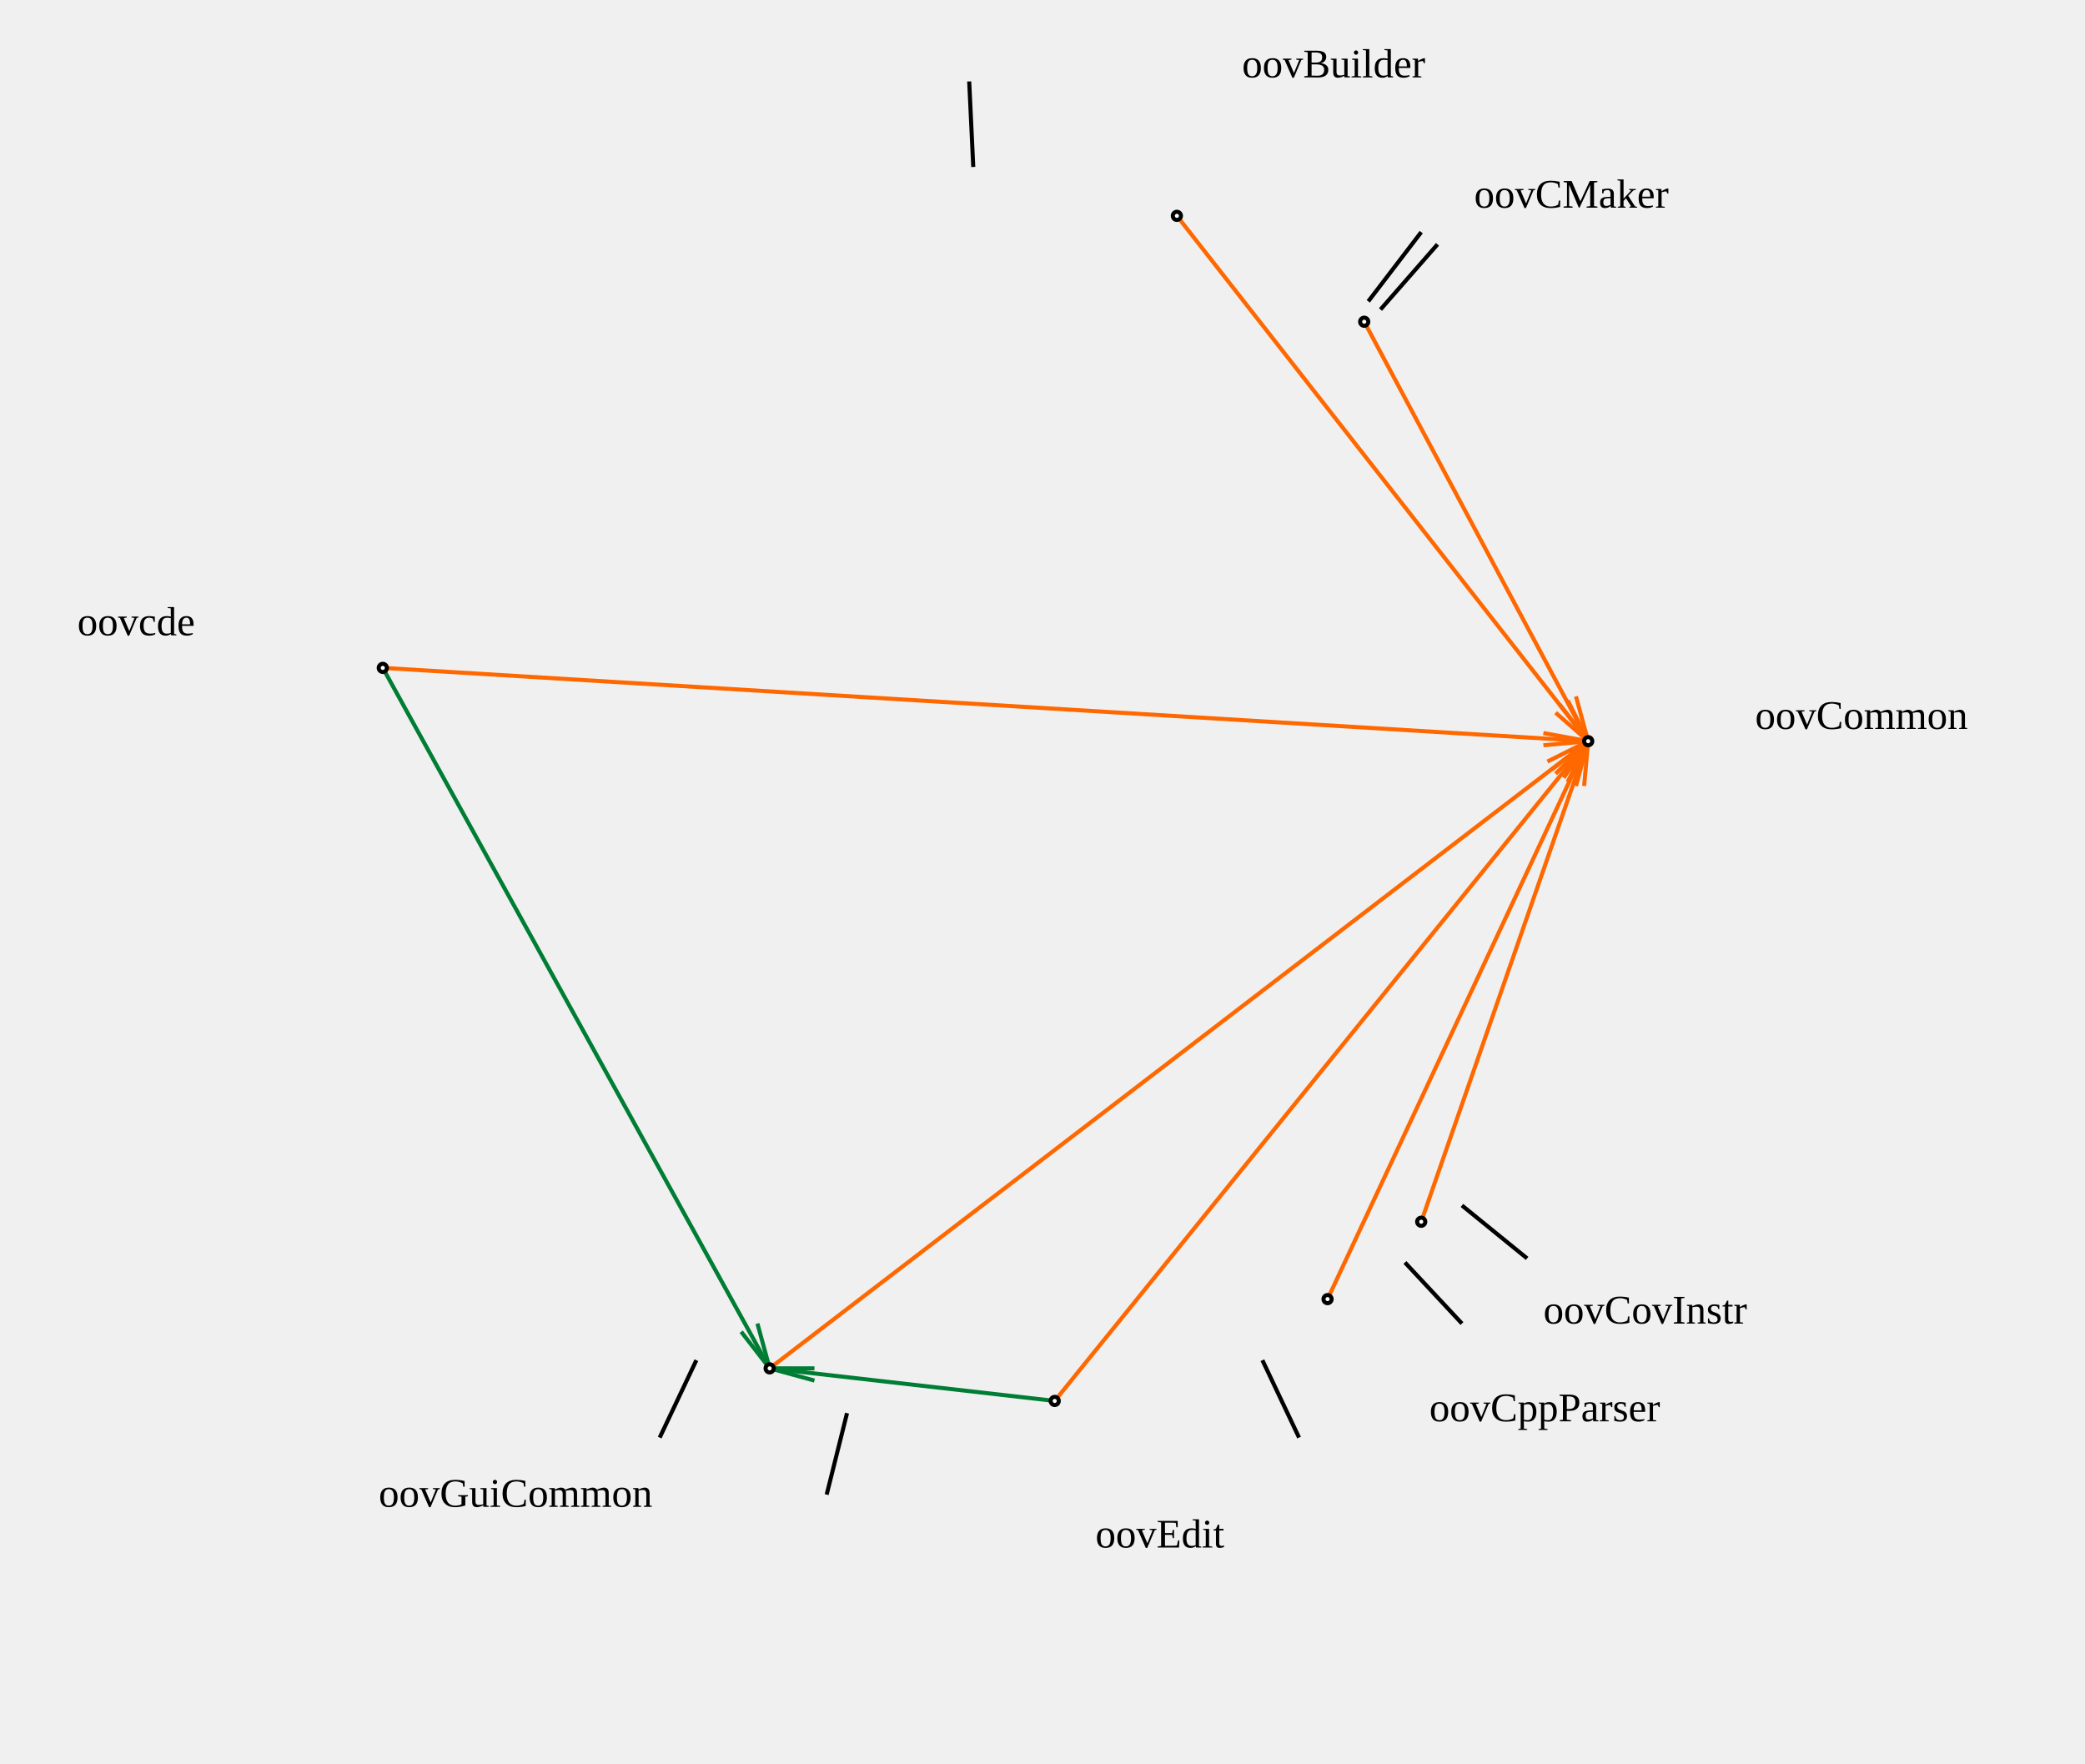
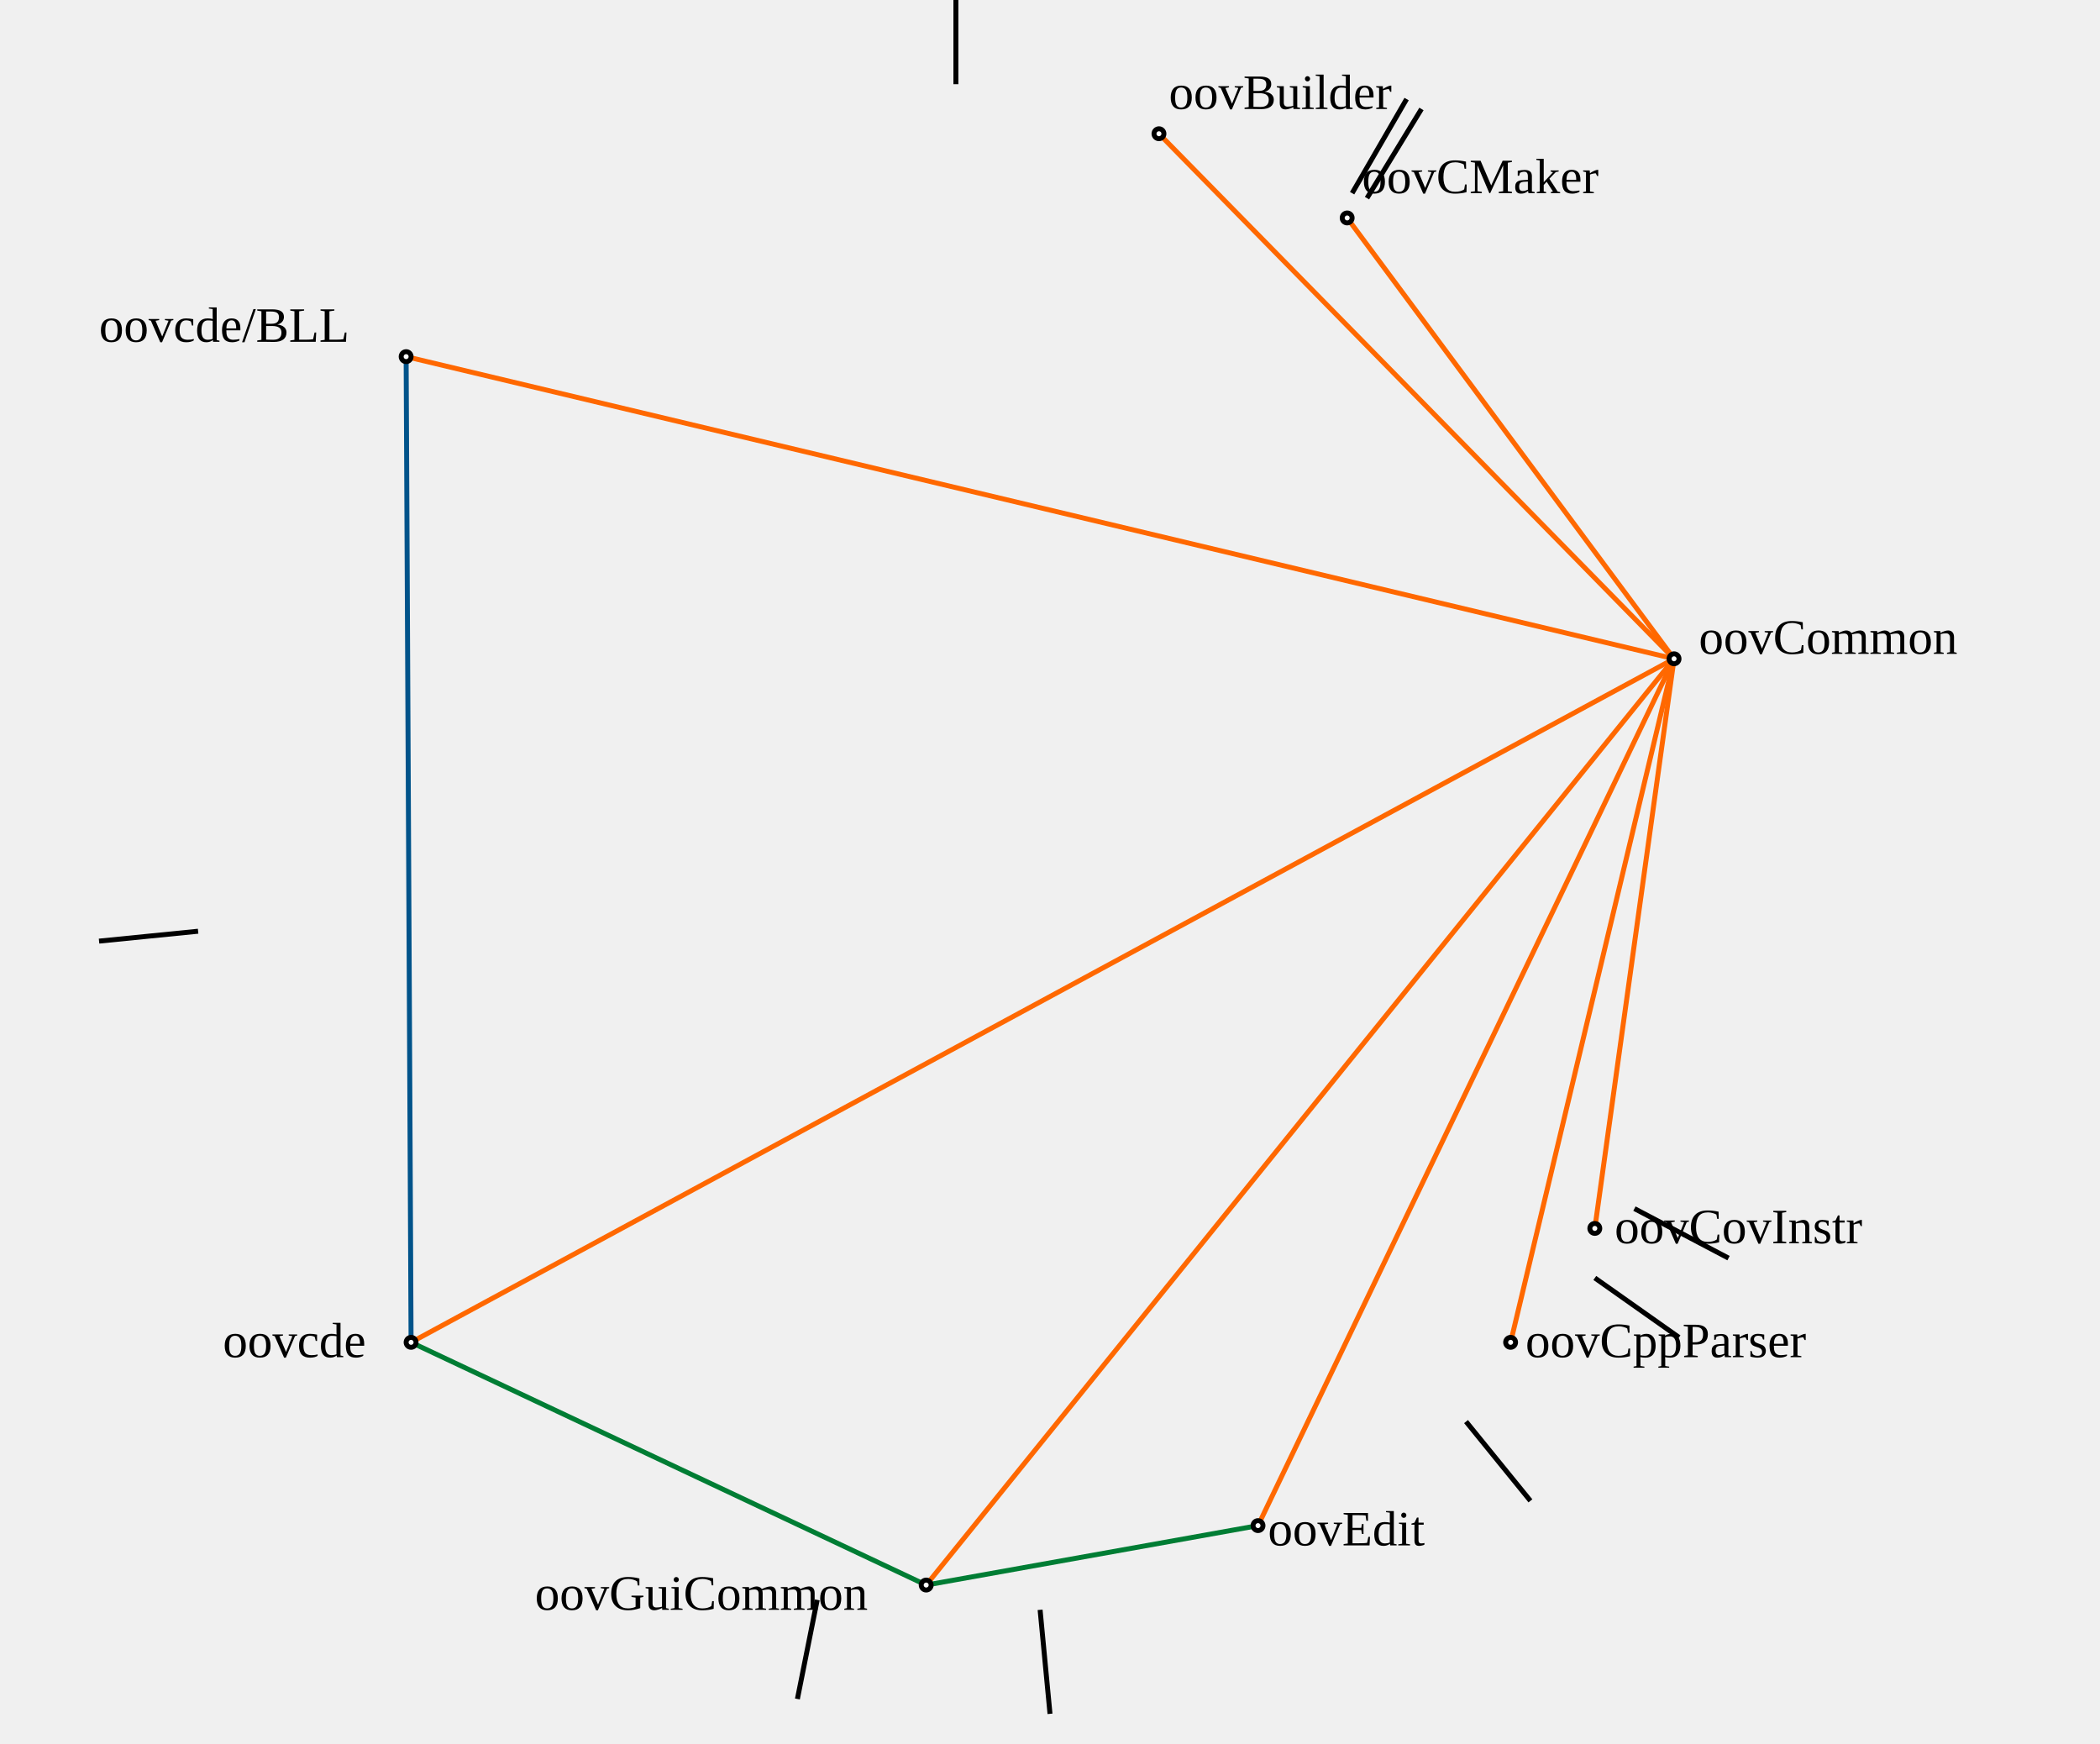
- <svg xmlns="http://www.w3.org/2000/svg" version="1.1" width="512" height="433">
+ <svg xmlns="http://www.w3.org/2000/svg" version="1.1" width="424" height="352">
  <g fill="#f5f5ff" stroke="#000000" style="stroke-width:1">
-     <line x1="239" y1="41" x2="238" y2="20" />
-     <line x1="336" y1="74" x2="349" y2="57" />
-     <line x1="339" y1="76" x2="353" y2="60" />
-     <line x1="359" y1="296" x2="375" y2="309" />
-     <line x1="345" y1="310" x2="359" y2="325" />
-     <line x1="310" y1="334" x2="319" y2="353" />
-     <line x1="208" y1="347" x2="203" y2="367" />
-     <line x1="171" y1="334" x2="162" y2="353" />
+     <line x1="273" y1="39" x2="284" y2="20" />
+     <line x1="276" y1="40" x2="287" y2="22" />
+     <line x1="330" y1="244" x2="349" y2="254" />
+     <line x1="322" y1="258" x2="339" y2="270" />
+     <line x1="296" y1="287" x2="309" y2="303" />
+     <line x1="210" y1="325" x2="212" y2="346" />
+     <line x1="165" y1="323" x2="161" y2="343" />
+     <line x1="40" y1="188" x2="20" y2="190" />
+     <line x1="193" y1="17" x2="193" y2="-4" />
  </g>
  <g fill="#f5f5ff" stroke="#ff6800" style="stroke-width:1">
-     <line x1="390" y1="182" x2="289" y2="53" />
-     <line x1="390" y1="182" x2="382" y2="175" />
-     <line x1="390" y1="182" x2="385" y2="172" />
-     <line x1="390" y1="182" x2="335" y2="79" />
-     <line x1="390" y1="182" x2="383" y2="173" />
-     <line x1="390" y1="182" x2="387" y2="171" />
-     <line x1="390" y1="182" x2="349" y2="300" />
-     <line x1="390" y1="182" x2="389" y2="193" />
-     <line x1="390" y1="182" x2="385" y2="192" />
-     <line x1="390" y1="182" x2="326" y2="319" />
-     <line x1="390" y1="182" x2="387" y2="193" />
-     <line x1="390" y1="182" x2="384" y2="191" />
-     <line x1="390" y1="182" x2="259" y2="344" />
-     <line x1="390" y1="182" x2="385" y2="192" />
-     <line x1="390" y1="182" x2="381" y2="189" />
-     <line x1="390" y1="182" x2="189" y2="336" />
-     <line x1="390" y1="182" x2="382" y2="190" />
-     <line x1="390" y1="182" x2="380" y2="187" />
-     <line x1="390" y1="182" x2="94" y2="164" />
-     <line x1="390" y1="182" x2="379" y2="183" />
-     <line x1="390" y1="182" x2="379" y2="180" />
+     <line x1="338" y1="133" x2="234" y2="27" />
+     <line x1="338" y1="133" x2="272" y2="44" />
+     <line x1="338" y1="133" x2="322" y2="248" />
+     <line x1="338" y1="133" x2="305" y2="271" />
+     <line x1="338" y1="133" x2="254" y2="308" />
+     <line x1="338" y1="133" x2="187" y2="320" />
+     <line x1="338" y1="133" x2="83" y2="271" />
+     <line x1="338" y1="133" x2="82" y2="72" />
  </g>
  <g fill="#f5f5ff" stroke="#007d34" style="stroke-width:1">
-     <line x1="189" y1="336" x2="259" y2="344" />
-     <line x1="189" y1="336" x2="200" y2="336" />
-     <line x1="189" y1="336" x2="200" y2="339" />
-     <line x1="189" y1="336" x2="94" y2="164" />
-     <line x1="189" y1="336" x2="182" y2="327" />
-     <line x1="189" y1="336" x2="186" y2="325" />
+     <line x1="187" y1="320" x2="254" y2="308" />
+     <line x1="187" y1="320" x2="83" y2="271" />
+   </g>
+   <g fill="#f5f5ff" stroke="#00538a" style="stroke-width:1">
+     <line x1="82" y1="72" x2="83" y2="271" />
  </g>
  <g fill="#f5f5ff" stroke="#c10020" style="stroke-width:1">
</g>
  <g fill="#f5f5ff" stroke="#000000" style="stroke-width:1">
-     <circle cx="289" cy="53" r="1" style="fill:#ffffff" />
-     <circle cx="335" cy="79" r="1" style="fill:#ffffff" />
-     <circle cx="390" cy="182" r="1" style="fill:#ffffff" />
-     <circle cx="349" cy="300" r="1" style="fill:#ffffff" />
-     <circle cx="326" cy="319" r="1" style="fill:#ffffff" />
-     <circle cx="259" cy="344" r="1" style="fill:#ffffff" />
-     <circle cx="189" cy="336" r="1" style="fill:#ffffff" />
-     <circle cx="94" cy="164" r="1" style="fill:#ffffff" />
+     <circle cx="234" cy="27" r="1" style="fill:#ffffff" />
+     <circle cx="272" cy="44" r="1" style="fill:#ffffff" />
+     <circle cx="338" cy="133" r="1" style="fill:#ffffff" />
+     <circle cx="322" cy="248" r="1" style="fill:#ffffff" />
+     <circle cx="305" cy="271" r="1" style="fill:#ffffff" />
+     <circle cx="254" cy="308" r="1" style="fill:#ffffff" />
+     <circle cx="187" cy="320" r="1" style="fill:#ffffff" />
+     <circle cx="83" cy="271" r="1" style="fill:#ffffff" />
+     <circle cx="82" cy="72" r="1" style="fill:#ffffff" />
  </g>
  <g font-size="10" stroke="none">
-     <text x="305" y="19">oovBuilder</text>
-     <text x="362" y="51">oovCMaker</text>
-     <text x="431" y="179">oovCommon</text>
-     <text x="379" y="325">oovCovInstr</text>
-     <text x="351" y="349">oovCppParser</text>
-     <text x="269" y="380">oovEdit</text>
-     <text x="93" y="370">oovGuiCommon</text>
-     <text x="19" y="156">oovcde</text>
+     <text x="236" y="22">oovBuilder</text>
+     <text x="275" y="39">oovCMaker</text>
+     <text x="343" y="132">oovCommon</text>
+     <text x="326" y="251">oovCovInstr</text>
+     <text x="308" y="274">oovCppParser</text>
+     <text x="256" y="312">oovEdit</text>
+     <text x="108" y="325">oovGuiCommon</text>
+     <text x="45" y="274">oovcde</text>
+     <text x="20" y="69">oovcde/BLL</text>
  </g>
</svg>
